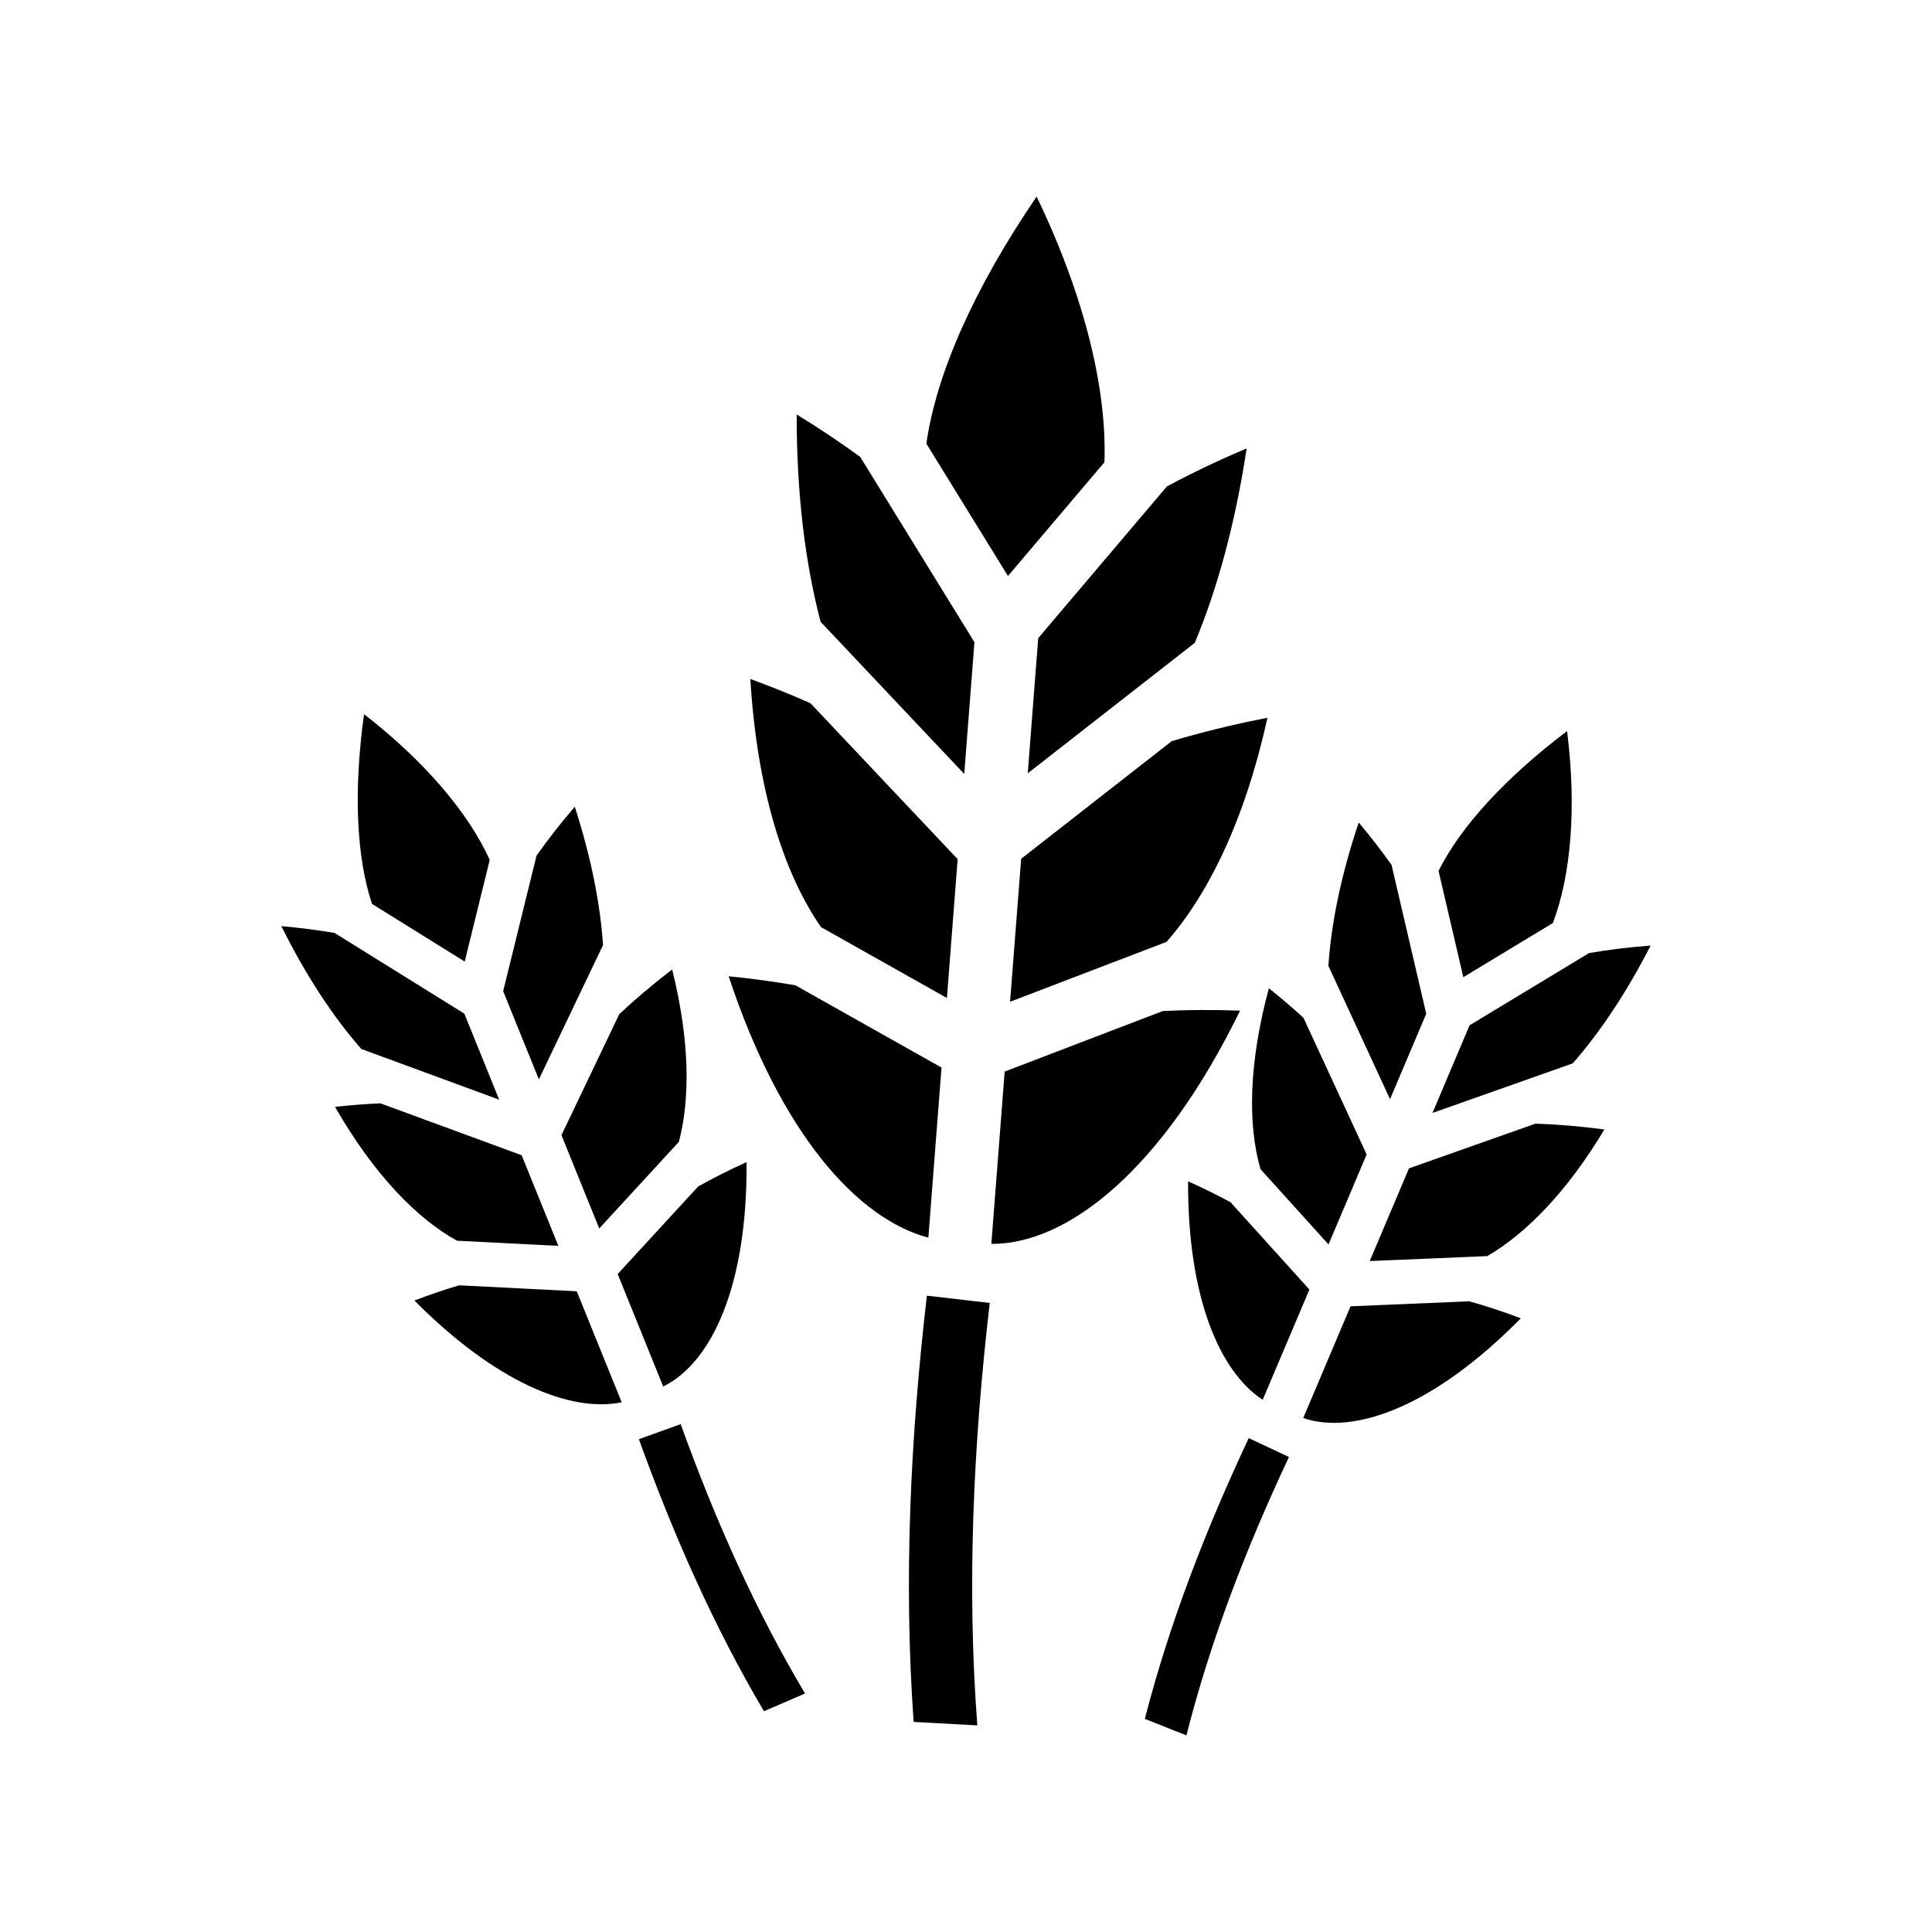
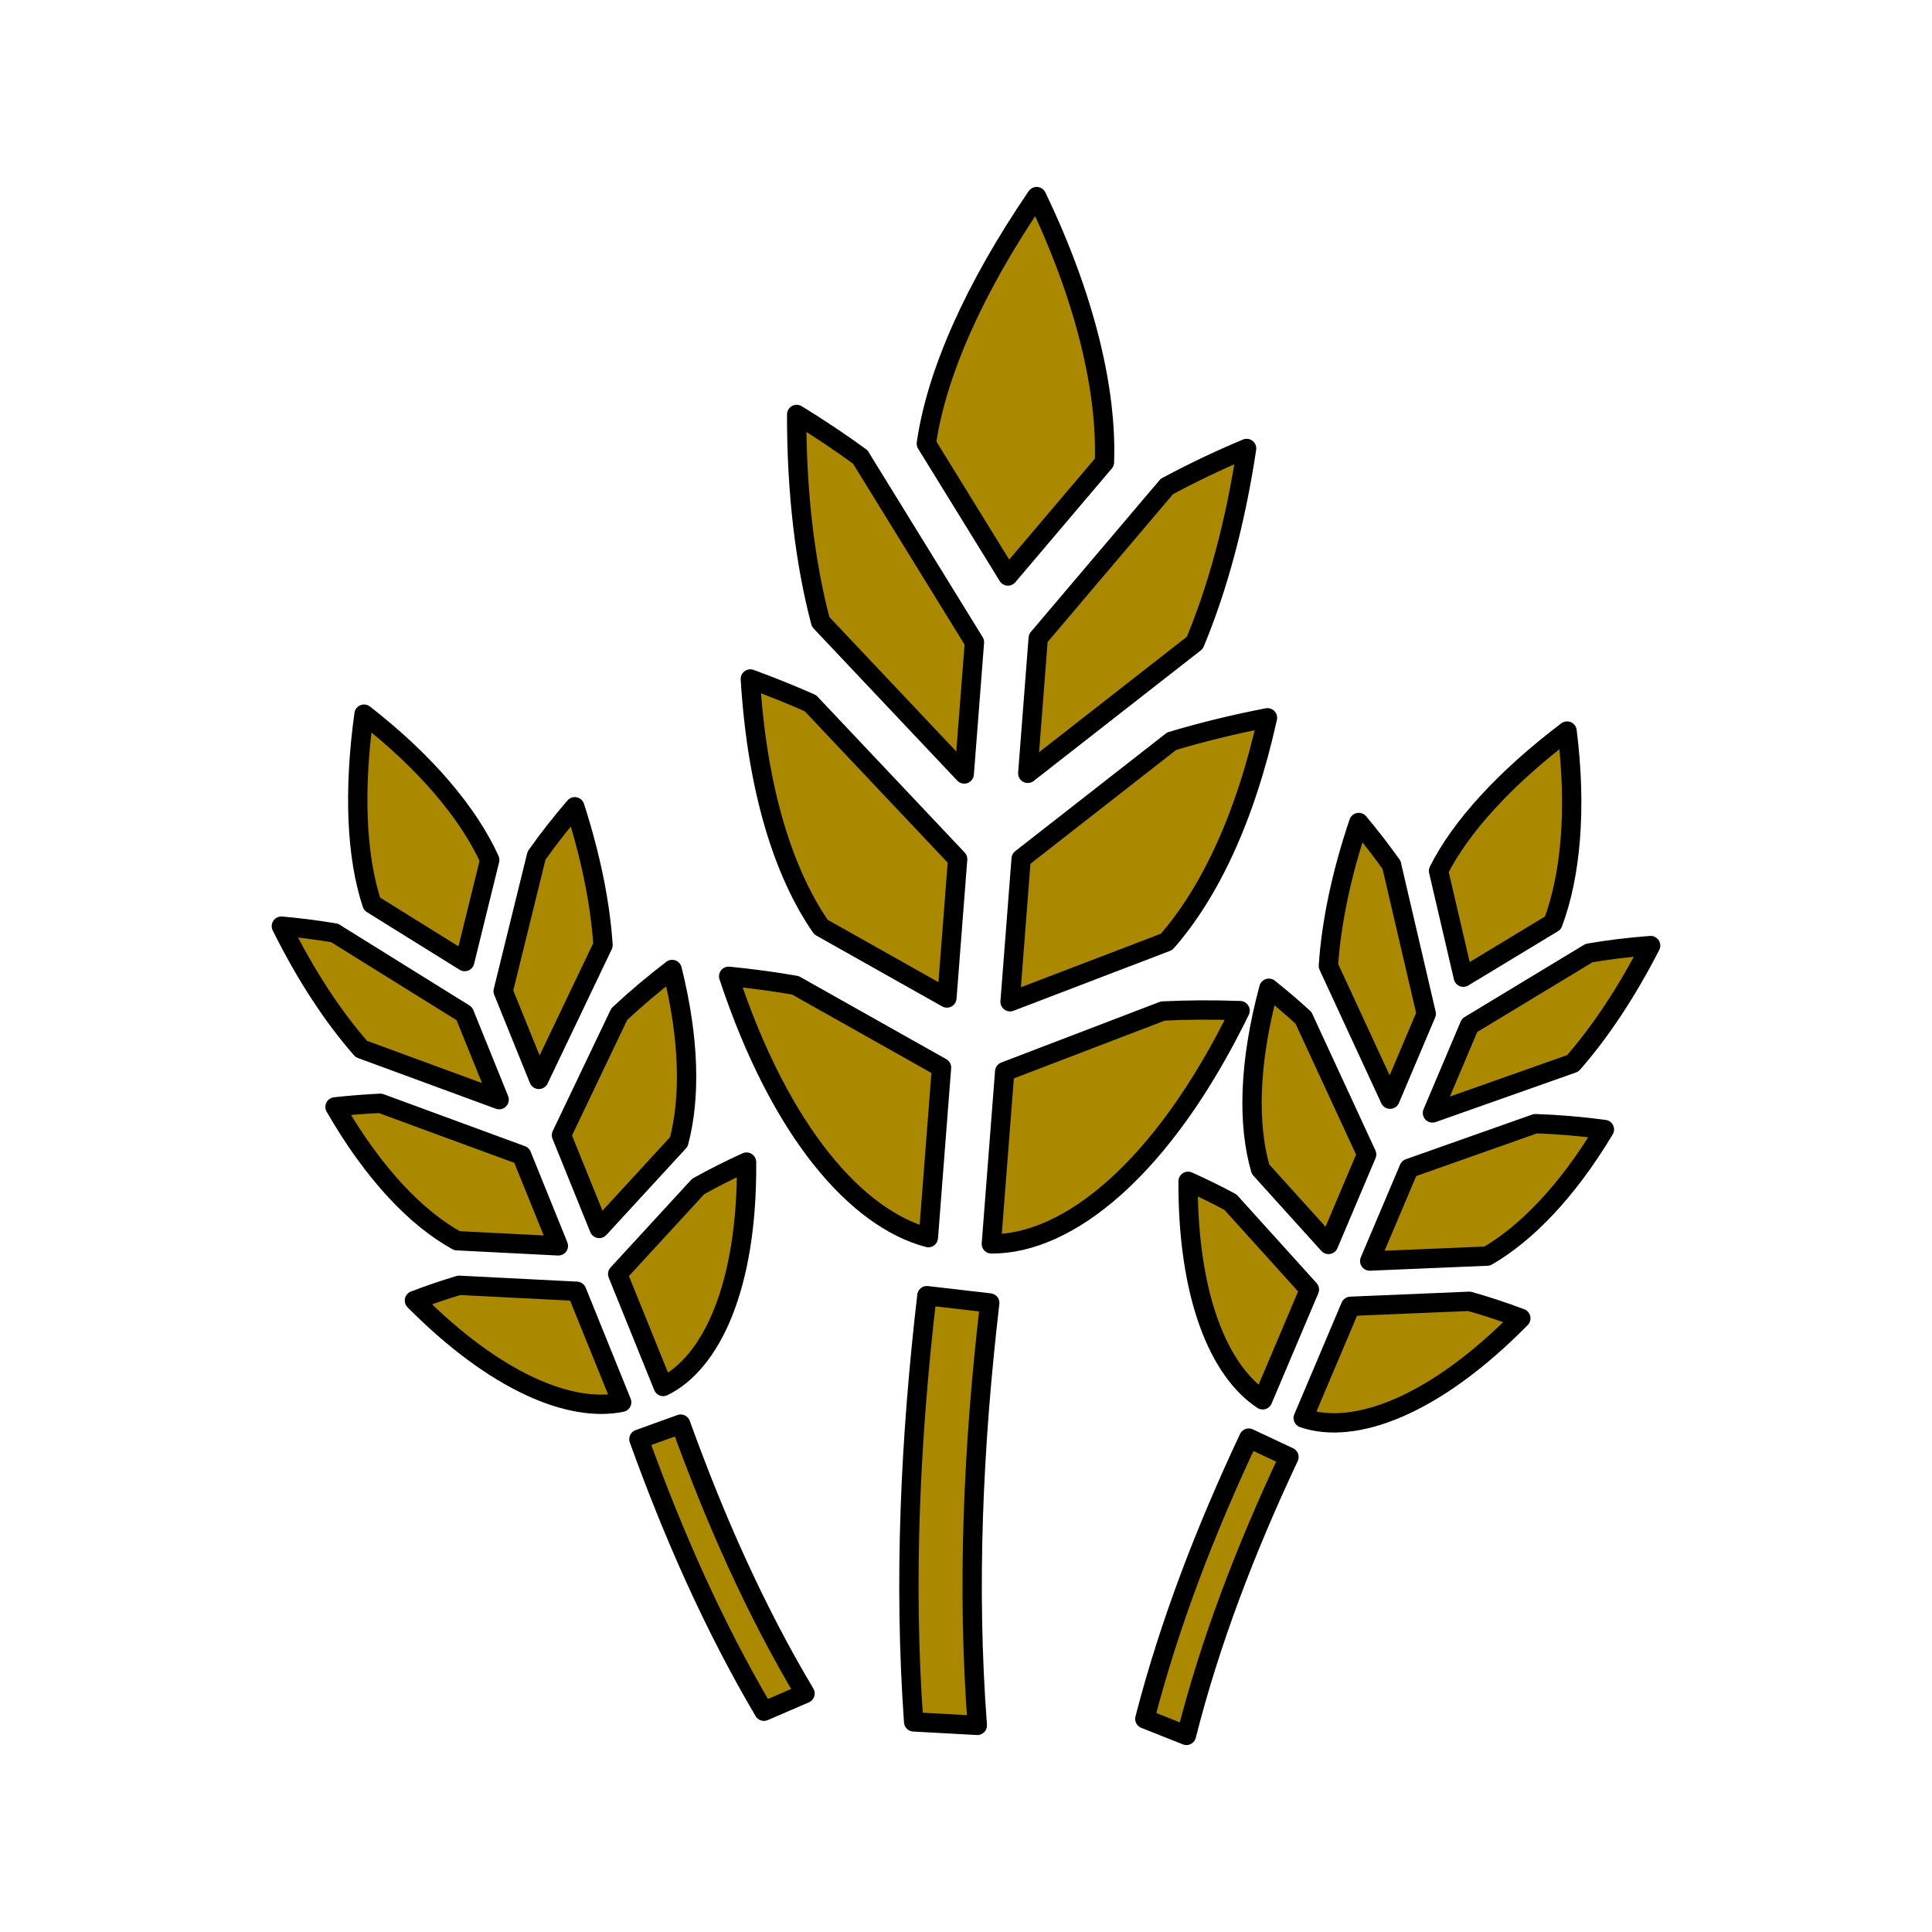
<svg xmlns="http://www.w3.org/2000/svg" width="100" height="100" viewBox="0 0 100 100" id="svg5392" version="1.1">
  <defs id="defs5394" />
  <g id="layer1" transform="translate(0,-952.3622)">
-     <g id="g4144" transform="matrix(0.1752432,0,0,0.1752432,-15.63772,832.7553)">
-       <path style="opacity:1;fill:#000000" id="path8" filter="0" clip-path="false" d="m 359.087,1191.1 c -2.958,-41.58 -1.013,-83.51 3.913,-125.894 l 18.564,2.155 c -4.923,42.36 -6.768,83.89 -3.67,124.77 z m 36.332,-450.511 c 14.34,29.823 20.8,57.25 20.018,78.46 l -28.49,33.598 -24.106,-39.1 c 2.935,-20.556 14.04,-45.806 32.578,-72.96 z m -70.878,64.343 c 6.723,4.115 12.998,8.327 18.853,12.602 l -0.035,0.02 33.687,54.646 -3.012,38.916 -42.422,-44.933 c -4.54,-17.19 -7.108,-37.92 -7.072,-61.252 z m 132.892,10.047 c -3.324,22.093 -8.647,41.478 -15.303,57.404 l -49.336,38.545 3.088,-39.923 37.993,-44.8 c 7.29,-3.923 15.14,-7.683 23.558,-11.225 z m -146.58,68.082 c 6.227,2.28 12.15,4.674 17.752,7.16 l 43.482,46.056 -3.173,41.01 -37.19,-20.933 c -10.98,-15.844 -18.874,-40.415 -20.87,-73.293 z m 152.74,11.465 c -6.607,29.925 -17.328,51.98 -29.798,66.18 l -46.223,17.692 3.27,-42.23 44.452,-34.73 c 8.73,-2.622 18.176,-4.946 28.3,-6.913 z m -159.14,76.351 c 6.876,0.675 13.44,1.575 19.703,2.66 l 43.167,24.297 -3.887,50.236 c -21.094,-5.566 -43.688,-30.975 -58.984,-77.194 z m 139.238,9.957 c 3.844,-0.022 7.784,0.04 11.812,0.185 -22.9,46.967 -50.93,69.05 -73.464,68.892 l 3.937,-50.894 46.718,-17.883 c 3.573,-0.178 7.237,-0.28 10.996,-0.3 z" />
-       <path d="m 314.869,1187.947 c -14.868,-25.206 -26.764,-52.165 -36.928,-80.343 l 12.341,-4.454 c 10.159,28.161 21.993,54.838 36.729,79.56 z M 196.755,893.455 c 18.342,14.256 30.983,29.471 37.127,43.045 l -7.393,30.028 -27.382,-17.031 c -4.587,-13.837 -5.507,-33.179 -2.353,-56.044 z m -24.413,62.611 c 5.513,0.483 10.774,1.167 15.791,2.021 l -0.016,0.024 38.267,23.803 10.282,25.399 -40.718,-14.966 c -8.231,-9.383 -16.331,-21.607 -23.608,-36.281 z m 86.659,-35.263 c 4.823,14.924 7.543,28.772 8.342,40.863 l -18.946,39.659 -10.55,-26.056 9.861,-40.041 c 3.354,-4.746 7.111,-9.565 11.293,-14.425 z m -70.818,88.645 c 4.627,-0.515 9.098,-0.864 13.396,-1.054 l 41.735,15.34 10.836,26.765 -29.921,-1.52 c -11.857,-6.522 -24.506,-19.494 -36.046,-39.532 z m 99.577,-40.581 c 5.21,20.873 5.373,38.088 1.979,50.913 l -23.514,25.58 -11.157,-27.563 17.07,-35.733 c 4.666,-4.379 9.875,-8.795 15.622,-13.198 z m -76.124,97.772 c 4.532,-1.727 8.939,-3.215 13.215,-4.493 l 34.73,1.764 13.274,32.787 c -14.998,3.102 -37.147,-5.798 -61.22,-30.059 z m 90.619,-37.305 c 2.409,-1.216 4.904,-2.41 7.481,-3.579 0.303,36.681 -10.404,59.329 -24.615,66.279 l -13.449,-33.216 23.765,-25.855 c 2.19,-1.23 4.46,-2.44 6.817,-3.629 z" clip-path="false" filter="0" id="path4140" style="opacity:1;fill:#000000" />
-       <path style="opacity:1;fill:#000000" id="path4142" filter="0" clip-path="false" d="m 427.37,1190.203 c 7.31,-28.336 17.962,-55.811 30.698,-82.923 l 11.875,5.577 c -12.73,27.096 -23.225,54.328 -30.286,82.229 z M 552.087,898.447 c 2.89,23.05 1.069,42.748 -4.185,56.691 l -26.461,16.005 -7.32,-31.405 c 6.541,-13.027 19.567,-27.356 37.966,-41.293 z m -61.536,27.01 c 3.557,4.239 6.793,8.443 9.736,12.595 l -0.028,0.006 10.228,43.89 -10.689,25.231 -18.209,-39.375 c 0.814,-12.455 3.731,-26.826 8.962,-42.348 z m 86.212,36.343 c -7.143,13.964 -15.012,25.678 -22.996,34.794 l -41.44,14.646 10.964,-25.884 35.286,-21.341 c 5.728,-0.984 11.792,-1.735 18.185,-2.214 z m -112.758,12.606 c 3.636,2.907 7.044,5.822 10.218,8.727 l 18.664,40.359 -11.264,26.588 -20.083,-22.232 c -3.773,-12.996 -3.544,-31.112 2.465,-53.442 z m 99.107,41.716 c -11.076,18.444 -23.133,30.732 -34.602,37.4 l -34.715,1.461 11.6,-27.379 37.338,-13.197 c 6.396,0.203 13.202,0.764 20.379,1.714 z m -122.963,15.307 c 4.426,1.984 8.594,4.048 12.521,6.167 l 23.31,25.805 -13.798,32.57 c -12.798,-8.412 -22.167,-30.366 -22.034,-64.544 z m 90.456,37.699 c 2.563,0.843 5.172,1.764 7.821,2.759 -25.723,26.151 -49.308,34.595 -64.272,29.461 l 13.978,-32.997 35.087,-1.478 c 2.418,0.679 4.879,1.429 7.386,2.254 z" />
+     <g id="g4144" transform="matrix(0.1752432,0,0,0.1752432,-15.63772,832.7553)" style="fill:#aa8800;stroke:#000000;stroke-opacity:1;stroke-width:5.706;stroke-miterlimit:4;stroke-dasharray:none;stroke-linecap:round;stroke-linejoin:round">
+       <path style="opacity:1;fill:#aa8800;stroke:#000000;stroke-opacity:1;stroke-width:5.706;stroke-miterlimit:4;stroke-dasharray:none;stroke-linecap:round;stroke-linejoin:round" id="path8" filter="0" clip-path="false" d="m 359.087,1191.1 c -2.958,-41.58 -1.013,-83.51 3.913,-125.894 l 18.564,2.155 c -4.923,42.36 -6.768,83.89 -3.67,124.77 z m 36.332,-450.511 c 14.34,29.823 20.8,57.25 20.018,78.46 l -28.49,33.598 -24.106,-39.1 c 2.935,-20.556 14.04,-45.806 32.578,-72.96 z m -70.878,64.343 c 6.723,4.115 12.998,8.327 18.853,12.602 l -0.035,0.02 33.687,54.646 -3.012,38.916 -42.422,-44.933 c -4.54,-17.19 -7.108,-37.92 -7.072,-61.252 z m 132.892,10.047 c -3.324,22.093 -8.647,41.478 -15.303,57.404 l -49.336,38.545 3.088,-39.923 37.993,-44.8 c 7.29,-3.923 15.14,-7.683 23.558,-11.225 z m -146.58,68.082 c 6.227,2.28 12.15,4.674 17.752,7.16 l 43.482,46.056 -3.173,41.01 -37.19,-20.933 c -10.98,-15.844 -18.874,-40.415 -20.87,-73.293 z m 152.74,11.465 c -6.607,29.925 -17.328,51.98 -29.798,66.18 l -46.223,17.692 3.27,-42.23 44.452,-34.73 c 8.73,-2.622 18.176,-4.946 28.3,-6.913 z m -159.14,76.351 c 6.876,0.675 13.44,1.575 19.703,2.66 l 43.167,24.297 -3.887,50.236 c -21.094,-5.566 -43.688,-30.975 -58.984,-77.194 z m 139.238,9.957 c 3.844,-0.022 7.784,0.04 11.812,0.185 -22.9,46.967 -50.93,69.05 -73.464,68.892 l 3.937,-50.894 46.718,-17.883 c 3.573,-0.178 7.237,-0.28 10.996,-0.3 z" />
+       <path d="m 314.869,1187.947 c -14.868,-25.206 -26.764,-52.165 -36.928,-80.343 l 12.341,-4.454 c 10.159,28.161 21.993,54.838 36.729,79.56 z M 196.755,893.455 c 18.342,14.256 30.983,29.471 37.127,43.045 l -7.393,30.028 -27.382,-17.031 c -4.587,-13.837 -5.507,-33.179 -2.353,-56.044 z m -24.413,62.611 c 5.513,0.483 10.774,1.167 15.791,2.021 l -0.016,0.024 38.267,23.803 10.282,25.399 -40.718,-14.966 c -8.231,-9.383 -16.331,-21.607 -23.608,-36.281 z m 86.659,-35.263 c 4.823,14.924 7.543,28.772 8.342,40.863 l -18.946,39.659 -10.55,-26.056 9.861,-40.041 c 3.354,-4.746 7.111,-9.565 11.293,-14.425 z m -70.818,88.645 c 4.627,-0.515 9.098,-0.864 13.396,-1.054 l 41.735,15.34 10.836,26.765 -29.921,-1.52 c -11.857,-6.522 -24.506,-19.494 -36.046,-39.532 z m 99.577,-40.581 c 5.21,20.873 5.373,38.088 1.979,50.913 l -23.514,25.58 -11.157,-27.563 17.07,-35.733 c 4.666,-4.379 9.875,-8.795 15.622,-13.198 z m -76.124,97.772 c 4.532,-1.727 8.939,-3.215 13.215,-4.493 l 34.73,1.764 13.274,32.787 c -14.998,3.102 -37.147,-5.798 -61.22,-30.059 z m 90.619,-37.305 c 2.409,-1.216 4.904,-2.41 7.481,-3.579 0.303,36.681 -10.404,59.329 -24.615,66.279 l -13.449,-33.216 23.765,-25.855 c 2.19,-1.23 4.46,-2.44 6.817,-3.629 z" clip-path="false" filter="0" id="path4140" style="opacity:1;fill:#aa8800;stroke:#000000;stroke-opacity:1;stroke-width:5.706;stroke-miterlimit:4;stroke-dasharray:none;stroke-linecap:round;stroke-linejoin:round" />
+       <path style="opacity:1;fill:#aa8800;stroke:#000000;stroke-opacity:1;stroke-width:5.706;stroke-miterlimit:4;stroke-dasharray:none;stroke-linecap:round;stroke-linejoin:round" id="path4142" filter="0" clip-path="false" d="m 427.37,1190.203 c 7.31,-28.336 17.962,-55.811 30.698,-82.923 l 11.875,5.577 c -12.73,27.096 -23.225,54.328 -30.286,82.229 z M 552.087,898.447 c 2.89,23.05 1.069,42.748 -4.185,56.691 l -26.461,16.005 -7.32,-31.405 c 6.541,-13.027 19.567,-27.356 37.966,-41.293 z m -61.536,27.01 c 3.557,4.239 6.793,8.443 9.736,12.595 l -0.028,0.006 10.228,43.89 -10.689,25.231 -18.209,-39.375 c 0.814,-12.455 3.731,-26.826 8.962,-42.348 z m 86.212,36.343 c -7.143,13.964 -15.012,25.678 -22.996,34.794 l -41.44,14.646 10.964,-25.884 35.286,-21.341 c 5.728,-0.984 11.792,-1.735 18.185,-2.214 z m -112.758,12.606 c 3.636,2.907 7.044,5.822 10.218,8.727 l 18.664,40.359 -11.264,26.588 -20.083,-22.232 c -3.773,-12.996 -3.544,-31.112 2.465,-53.442 z m 99.107,41.716 c -11.076,18.444 -23.133,30.732 -34.602,37.4 l -34.715,1.461 11.6,-27.379 37.338,-13.197 c 6.396,0.203 13.202,0.764 20.379,1.714 z m -122.963,15.307 c 4.426,1.984 8.594,4.048 12.521,6.167 l 23.31,25.805 -13.798,32.57 c -12.798,-8.412 -22.167,-30.366 -22.034,-64.544 z m 90.456,37.699 c 2.563,0.843 5.172,1.764 7.821,2.759 -25.723,26.151 -49.308,34.595 -64.272,29.461 l 13.978,-32.997 35.087,-1.478 c 2.418,0.679 4.879,1.429 7.386,2.254 z" />
    </g>
  </g>
</svg>
